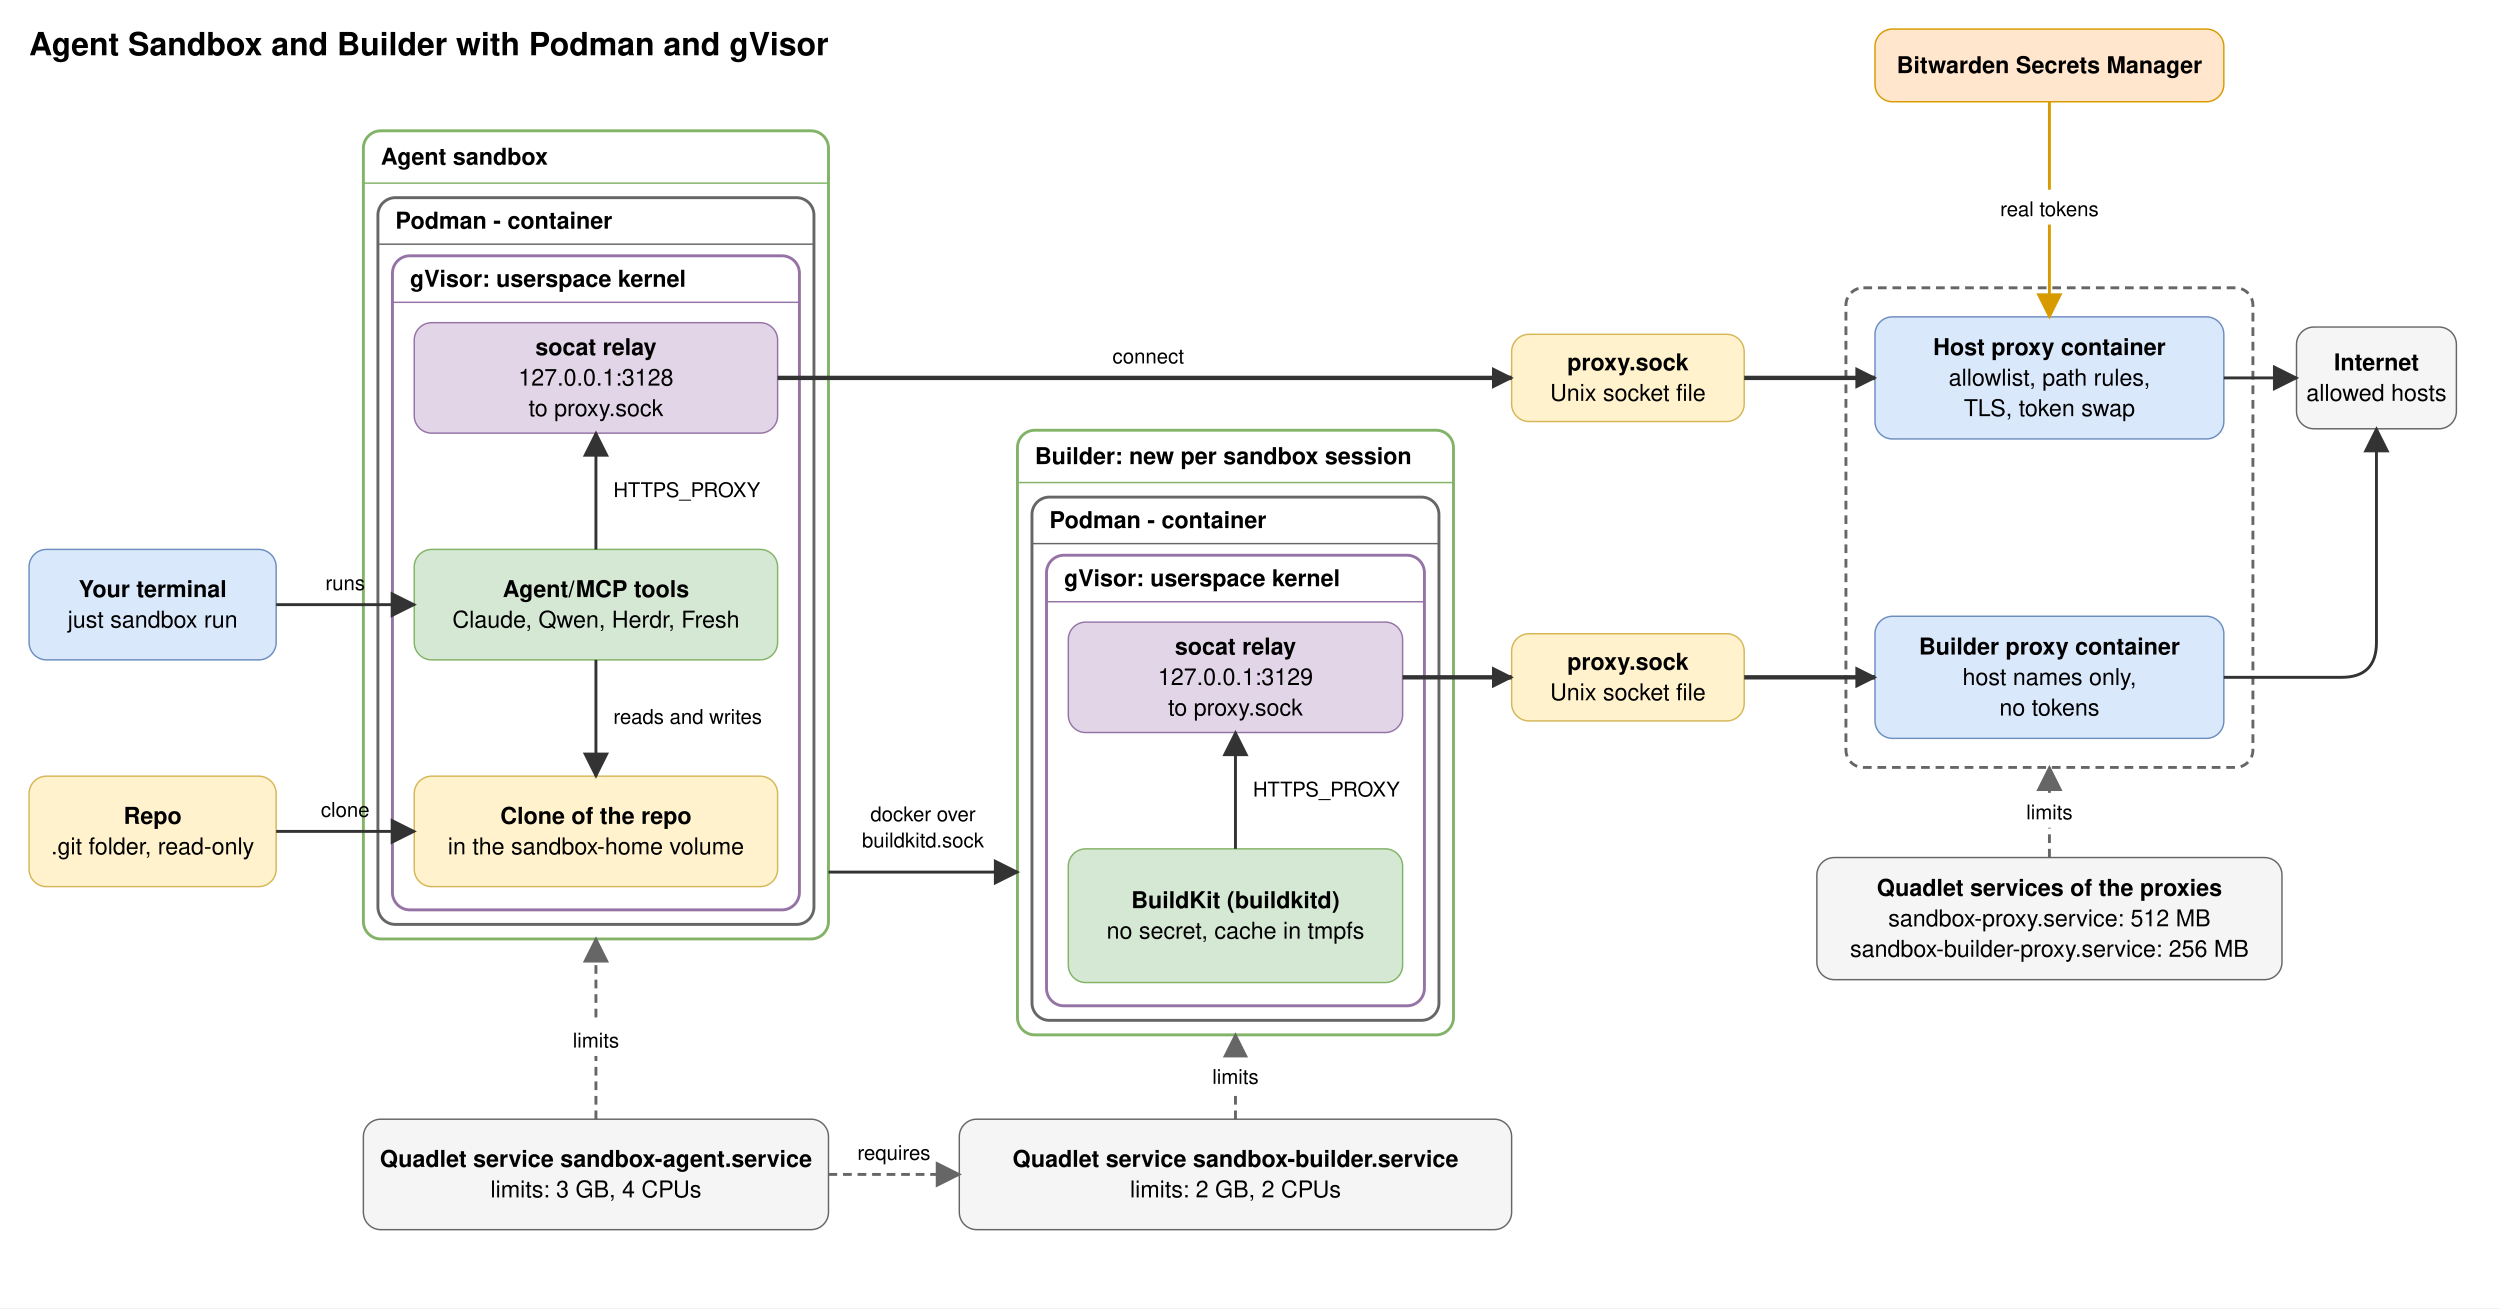
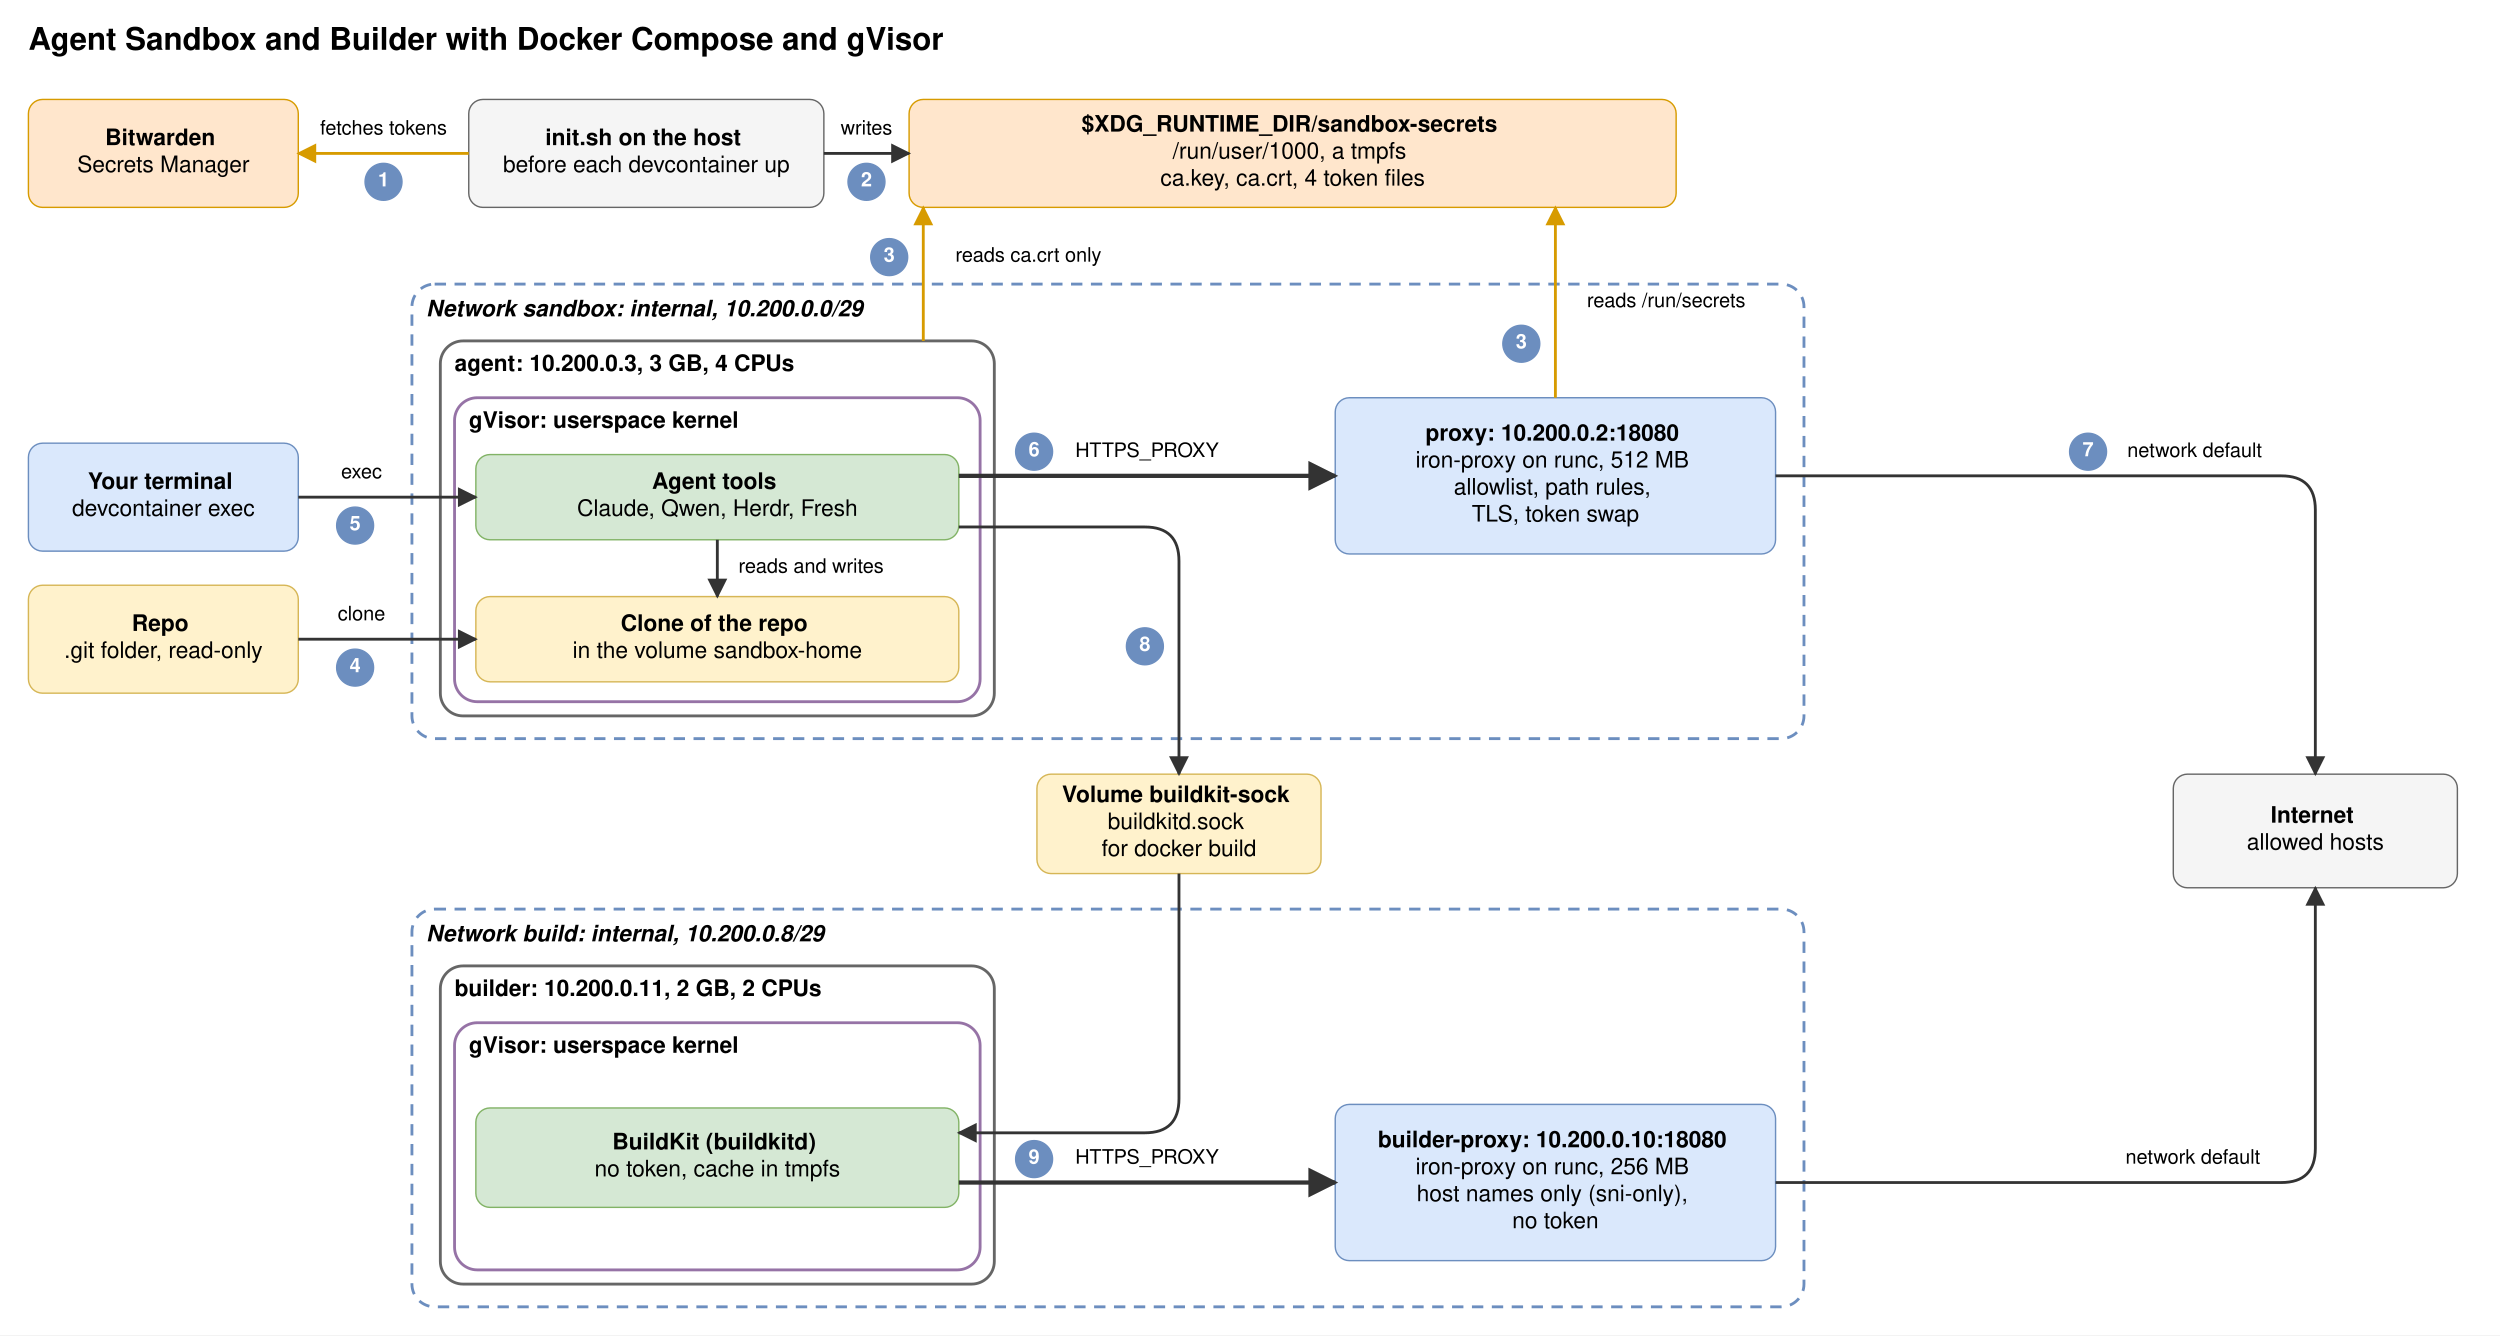
- <svg xmlns="http://www.w3.org/2000/svg" version="1.1" width="1720" height="900" viewBox="0 0 1720 900" font-family="Helvetica, Arial, sans-serif">
+ <svg xmlns="http://www.w3.org/2000/svg" width="1760" height="940" viewBox="0 0 1760 940" font-family="Helvetica, Arial, sans-serif" fill="#000000">
  <defs>
-     <marker id="a" viewBox="0 0 10 10" refX="9" refY="5" markerWidth="9" markerHeight="9" orient="auto">
-       <path d="M0,0 L10,5 L0,10 z" fill="#333333" />
+     <marker id="m333333" viewBox="0 0 10 10" refX="9" refY="5" markerWidth="7" markerHeight="7" markerUnits="strokeWidth" orient="auto">
+       <path d="M0 0 L10 5 L0 10 z" fill="#333333" />
    </marker>
-     <marker id="b" viewBox="0 0 10 10" refX="9" refY="5" markerWidth="5" markerHeight="5" orient="auto">
-       <path d="M0,0 L10,5 L0,10 z" fill="#333333" />
-     </marker>
-     <marker id="o" viewBox="0 0 10 10" refX="9" refY="5" markerWidth="9" markerHeight="9" orient="auto">
-       <path d="M0,0 L10,5 L0,10 z" fill="#d79b00" />
-     </marker>
-     <marker id="r" viewBox="0 0 10 10" refX="9" refY="5" markerWidth="9" markerHeight="9" orient="auto">
-       <path d="M0,0 L10,5 L0,10 z" fill="#b85450" />
-     </marker>
-     <marker id="g" viewBox="0 0 10 10" refX="9" refY="5" markerWidth="9" markerHeight="9" orient="auto">
-       <path d="M0,0 L10,5 L0,10 z" fill="#666666" />
+     <marker id="md79b00" viewBox="0 0 10 10" refX="9" refY="5" markerWidth="7" markerHeight="7" markerUnits="strokeWidth" orient="auto">
+       <path d="M0 0 L10 5 L0 10 z" fill="#d79b00" />
    </marker>
  </defs>
-   <rect x="0" y="0" width="1720" height="900" fill="#ffffff" />
-   <text x="20" y="38" font-size="22" font-weight="bold" fill="#000000">Agent Sandbox and Builder with Podman and gVisor</text>
-   <rect x="20" y="378" width="170" height="76" rx="12" fill="#dae8fc" stroke="#6c8ebf" stroke-width="1" />
-   <g font-size="16" text-anchor="middle" fill="#000000">
-     <text x="105" y="410.8" font-weight="bold">Your terminal</text>
-     <text x="105" y="431.8">just sandbox run</text>
-   </g>
-   <rect x="20" y="534" width="170" height="76" rx="12" fill="#fff2cc" stroke="#d6b656" stroke-width="1" />
-   <g font-size="16" text-anchor="middle" fill="#000000">
-     <text x="105" y="566.8" font-weight="bold">Repo</text>
-     <text x="105" y="587.8">.git folder, read-only</text>
-   </g>
-   <rect x="250" y="90" width="320" height="556" rx="12" fill="#ffffff" stroke="#82b366" stroke-width="2" />
-   <line x1="250" y1="126" x2="570" y2="126" stroke="#82b366" stroke-width="1" />
-   <g font-size="16" text-anchor="start" fill="#000000" font-weight="bold">
-     <text x="262" y="113.3">Agent sandbox</text>
-   </g>
-   <rect x="260" y="136" width="300" height="500" rx="12" fill="#ffffff" stroke="#666666" stroke-width="2" />
-   <line x1="260" y1="168" x2="560" y2="168" stroke="#666666" stroke-width="1" />
-   <g font-size="16" text-anchor="start" fill="#000000" font-weight="bold">
-     <text x="272" y="157.3">Podman - container</text>
-   </g>
-   <rect x="270" y="176" width="280" height="450" rx="12" fill="#ffffff" stroke="#9673a6" stroke-width="2" />
-   <line x1="270" y1="208" x2="550" y2="208" stroke="#9673a6" stroke-width="1" />
-   <g font-size="16" text-anchor="start" fill="#000000" font-weight="bold">
-     <text x="282" y="197.3">gVisor: userspace kernel</text>
-   </g>
-   <rect x="285" y="222" width="250" height="76" rx="12" fill="#e1d5e7" stroke="#9673a6" stroke-width="1" />
-   <g font-size="16" text-anchor="middle" fill="#000000">
-     <text x="410" y="244.3" font-weight="bold">socat relay</text>
-     <text x="410" y="265.3">127.0.0.1:3128</text>
-     <text x="410" y="286.3">to proxy.sock</text>
-   </g>
-   <rect x="285" y="378" width="250" height="76" rx="12" fill="#d5e8d4" stroke="#82b366" stroke-width="1" />
-   <g font-size="16" text-anchor="middle" fill="#000000">
-     <text x="410" y="410.8" font-weight="bold">Agent/MCP tools</text>
-     <text x="410" y="431.8">Claude, Qwen, Herdr, Fresh</text>
-   </g>
-   <rect x="285" y="534" width="250" height="76" rx="12" fill="#fff2cc" stroke="#d6b656" stroke-width="1" />
-   <g font-size="16" text-anchor="middle" fill="#000000">
-     <text x="410" y="566.8" font-weight="bold">Clone of the repo</text>
-     <text x="410" y="587.8">in the sandbox-home volume</text>
-   </g>
-   <rect x="250" y="770" width="320" height="76" rx="12" fill="#f5f5f5" stroke="#666666" stroke-width="1" />
-   <g font-size="16" text-anchor="middle" fill="#000000">
-     <text x="410" y="802.8" font-weight="bold">Quadlet service sandbox-agent.service</text>
-     <text x="410" y="823.8">limits: 3 GB, 4 CPUs</text>
-   </g>
-   <rect x="700" y="296" width="300" height="416" rx="12" fill="#ffffff" stroke="#82b366" stroke-width="2" />
-   <line x1="700" y1="332" x2="1000" y2="332" stroke="#82b366" stroke-width="1" />
-   <g font-size="16" text-anchor="start" fill="#000000" font-weight="bold">
-     <text x="712" y="319.3">Builder: new per sandbox session</text>
-   </g>
-   <rect x="710" y="342" width="280" height="360" rx="12" fill="#ffffff" stroke="#666666" stroke-width="2" />
-   <line x1="710" y1="374" x2="990" y2="374" stroke="#666666" stroke-width="1" />
-   <g font-size="16" text-anchor="start" fill="#000000" font-weight="bold">
-     <text x="722" y="363.3">Podman - container</text>
-   </g>
-   <rect x="720" y="382" width="260" height="310" rx="12" fill="#ffffff" stroke="#9673a6" stroke-width="2" />
-   <line x1="720" y1="414" x2="980" y2="414" stroke="#9673a6" stroke-width="1" />
-   <g font-size="16" text-anchor="start" fill="#000000" font-weight="bold">
-     <text x="732" y="403.3">gVisor: userspace kernel</text>
-   </g>
-   <rect x="735" y="428" width="230" height="76" rx="12" fill="#e1d5e7" stroke="#9673a6" stroke-width="1" />
-   <g font-size="16" text-anchor="middle" fill="#000000">
-     <text x="850" y="450.3" font-weight="bold">socat relay</text>
-     <text x="850" y="471.3">127.0.0.1:3129</text>
-     <text x="850" y="492.3">to proxy.sock</text>
-   </g>
-   <rect x="735" y="584" width="230" height="92" rx="12" fill="#d5e8d4" stroke="#82b366" stroke-width="1" />
-   <g font-size="16" text-anchor="middle" fill="#000000">
-     <text x="850" y="624.8" font-weight="bold">BuildKit (buildkitd)</text>
-     <text x="850" y="645.8">no secret, cache in tmpfs</text>
-   </g>
-   <rect x="660" y="770" width="380" height="76" rx="12" fill="#f5f5f5" stroke="#666666" stroke-width="1" />
-   <g font-size="16" text-anchor="middle" fill="#000000">
-     <text x="850" y="802.8" font-weight="bold">Quadlet service sandbox-builder.service</text>
-     <text x="850" y="823.8">limits: 2 GB, 2 CPUs</text>
-   </g>
-   <rect x="1290" y="20" width="240" height="50" rx="12" fill="#ffe6cc" stroke="#d79b00" stroke-width="1" />
-   <g font-size="16" text-anchor="middle" fill="#000000">
-     <text x="1410" y="50.3" font-weight="bold">Bitwarden Secrets Manager</text>
-   </g>
-   <rect x="1270" y="198" width="280" height="330" rx="12" fill="none" stroke="#666666" stroke-width="2" stroke-dasharray="6,4" />
-   <rect x="1040" y="230" width="160" height="60" rx="12" fill="#fff2cc" stroke="#d6b656" stroke-width="1" />
-   <g font-size="16" text-anchor="middle" fill="#000000">
-     <text x="1120" y="254.8" font-weight="bold">proxy.sock</text>
-     <text x="1120" y="275.8">Unix socket file</text>
-   </g>
-   <rect x="1040" y="436" width="160" height="60" rx="12" fill="#fff2cc" stroke="#d6b656" stroke-width="1" />
-   <g font-size="16" text-anchor="middle" fill="#000000">
-     <text x="1120" y="460.8" font-weight="bold">proxy.sock</text>
-     <text x="1120" y="481.8">Unix socket file</text>
-   </g>
-   <rect x="1290" y="218" width="240" height="84" rx="12" fill="#dae8fc" stroke="#6c8ebf" stroke-width="1" />
-   <g font-size="16" text-anchor="middle" fill="#000000">
-     <text x="1410" y="244.3" font-weight="bold">Host proxy container</text>
-     <text x="1410" y="265.3">allowlist, path rules,</text>
-     <text x="1410" y="286.3">TLS, token swap</text>
-   </g>
-   <rect x="1290" y="424" width="240" height="84" rx="12" fill="#dae8fc" stroke="#6c8ebf" stroke-width="1" />
-   <g font-size="16" text-anchor="middle" fill="#000000">
-     <text x="1410" y="450.3" font-weight="bold">Builder proxy container</text>
-     <text x="1410" y="471.3">host names only,</text>
-     <text x="1410" y="492.3">no tokens</text>
-   </g>
-   <rect x="1250" y="590" width="320" height="84" rx="12" fill="#f5f5f5" stroke="#666666" stroke-width="1" />
-   <g font-size="16" text-anchor="middle" fill="#000000">
-     <text x="1410" y="616.3" font-weight="bold">Quadlet services of the proxies</text>
-     <text x="1410" y="637.3">sandbox-proxy.service: 512 MB</text>
-     <text x="1410" y="658.3">sandbox-builder-proxy.service: 256 MB</text>
-   </g>
-   <rect x="1580" y="225" width="110" height="70" rx="12" fill="#f5f5f5" stroke="#666666" stroke-width="1" />
-   <g font-size="16" text-anchor="middle" fill="#000000">
-     <text x="1635" y="254.8" font-weight="bold">Internet</text>
-     <text x="1635" y="275.8">allowed hosts</text>
-   </g>
-   <path d="M190,416 L285,416" fill="none" stroke="#333333" stroke-width="2" marker-end="url(#a)" />
-   <path d="M190,572 L285,572" fill="none" stroke="#333333" stroke-width="2" marker-end="url(#a)" />
-   <path d="M535,260 L1040,260" fill="none" stroke="#333333" stroke-width="3" marker-end="url(#b)" />
-   <path d="M1200,260 L1290,260" fill="none" stroke="#333333" stroke-width="3" marker-end="url(#b)" />
-   <path d="M1530,260 L1580,260" fill="none" stroke="#333333" stroke-width="2" marker-end="url(#a)" />
-   <path d="M1410,70 L1410,218" fill="none" stroke="#d79b00" stroke-width="2" marker-end="url(#o)" />
-   <path d="M410,454 L410,534" fill="none" stroke="#333333" stroke-width="2" marker-end="url(#a)" />
-   <path d="M410,378 L410,298" fill="none" stroke="#333333" stroke-width="2" marker-end="url(#a)" />
-   <path d="M1410,590 L1410,528" fill="none" stroke="#666666" stroke-width="2" stroke-dasharray="6,4" marker-end="url(#g)" />
-   <path d="M410,770 L410,646" fill="none" stroke="#666666" stroke-width="2" stroke-dasharray="6,4" marker-end="url(#g)" />
-   <path d="M570,600 L700,600" fill="none" stroke="#333333" stroke-width="2" marker-end="url(#a)" />
-   <path d="M850,770 L850,712" fill="none" stroke="#666666" stroke-width="2" stroke-dasharray="6,4" marker-end="url(#g)" />
-   <path d="M570,808 L660,808" fill="none" stroke="#666666" stroke-width="2" stroke-dasharray="6,4" marker-end="url(#g)" />
-   <path d="M965,466 L1040,466" fill="none" stroke="#333333" stroke-width="3" marker-end="url(#b)" />
-   <path d="M1200,466 L1290,466" fill="none" stroke="#333333" stroke-width="3" marker-end="url(#b)" />
-   <path d="M1530,466 L1611,466 Q1635,466 1635,442 L1635,295" fill="none" stroke="#333333" stroke-width="2" marker-end="url(#a)" />
-   <path d="M850,584 L850,504" fill="none" stroke="#333333" stroke-width="2" marker-end="url(#a)" />
-   <text x="237.5" y="406" font-size="14" text-anchor="middle" fill="#000000">runs</text>
-   <text x="237.5" y="562" font-size="14" text-anchor="middle" fill="#000000">clone</text>
-   <text x="790" y="250" font-size="14" text-anchor="middle" fill="#000000">connect</text>
-   <rect x="1361.2" y="130.5" width="97.6" height="24" fill="#ffffff" />
-   <g font-size="14" text-anchor="middle" fill="#000000">
-     <text x="1410" y="148.7">real tokens</text>
-   </g>
-   <text x="422" y="498" font-size="14" text-anchor="start" fill="#000000">reads and writes</text>
-   <text x="422" y="342" font-size="14" text-anchor="start" fill="#000000">HTTPS_PROXY</text>
-   <rect x="1361.2" y="545.5" width="72" height="24" fill="#ffffff" />
-   <g font-size="14" text-anchor="middle" fill="#000000">
-     <text x="1410" y="563.7">limits</text>
-   </g>
-   <rect x="361.2" y="702.5" width="72" height="24" fill="#ffffff" />
-   <g font-size="14" text-anchor="middle" fill="#000000">
-     <text x="410" y="720.7">limits</text>
-   </g>
-   <text x="635" y="565" font-size="14" text-anchor="middle" fill="#000000">docker over</text>
-   <text x="635" y="583" font-size="14" text-anchor="middle" fill="#000000">buildkitd.sock</text>
-   <rect x="801.2" y="727.5" width="72" height="24" fill="#ffffff" />
-   <g font-size="14" text-anchor="middle" fill="#000000">
-     <text x="850" y="745.7">limits</text>
-   </g>
-   <text x="615" y="798" font-size="14" text-anchor="middle" fill="#000000">requires</text>
-   <text x="862" y="548" font-size="14" text-anchor="start" fill="#000000">HTTPS_PROXY</text>
+   <rect width="1760" height="940" fill="#ffffff" />
+   <text x="20" y="30" text-anchor="start" dominant-baseline="central" font-size="22">
+     <tspan x="20" dy="0" font-weight="bold">Agent Sandbox and Builder with Docker Compose and gVisor</tspan>
+   </text>
+   <rect x="20" y="70" width="190" height="76" rx="10" fill="#ffe6cc" stroke="#d79b00" stroke-width="1" />
+   <text x="115" y="98.5" text-anchor="middle" dominant-baseline="central" font-size="16">
+     <tspan x="115" dy="0" font-weight="bold">Bitwarden</tspan>
+     <tspan x="115" dy="19">Secrets Manager</tspan>
+   </text>
+   <rect x="330" y="70" width="250" height="76" rx="10" fill="#f5f5f5" stroke="#666666" stroke-width="1" />
+   <text x="455" y="98.5" text-anchor="middle" dominant-baseline="central" font-size="16">
+     <tspan x="455" dy="0" font-weight="bold">init.sh on the host</tspan>
+     <tspan x="455" dy="19">before each devcontainer up</tspan>
+   </text>
+   <rect x="640" y="70" width="540" height="76" rx="10" fill="#ffe6cc" stroke="#d79b00" stroke-width="1" />
+   <text x="910" y="89" text-anchor="middle" dominant-baseline="central" font-size="16">
+     <tspan x="910" dy="0" font-weight="bold">$XDG_RUNTIME_DIR/sandbox-secrets</tspan>
+     <tspan x="910" dy="19">/run/user/1000, a tmpfs</tspan>
+     <tspan x="910" dy="19">ca.key, ca.crt, 4 token files</tspan>
+   </text>
+   <rect x="20" y="312" width="190" height="76" rx="10" fill="#dae8fc" stroke="#6c8ebf" stroke-width="1" />
+   <text x="115" y="340.5" text-anchor="middle" dominant-baseline="central" font-size="16">
+     <tspan x="115" dy="0" font-weight="bold">Your terminal</tspan>
+     <tspan x="115" dy="19">devcontainer exec</tspan>
+   </text>
+   <rect x="20" y="412" width="190" height="76" rx="10" fill="#fff2cc" stroke="#d6b656" stroke-width="1" />
+   <text x="115" y="440.5" text-anchor="middle" dominant-baseline="central" font-size="16">
+     <tspan x="115" dy="0" font-weight="bold">Repo</tspan>
+     <tspan x="115" dy="19">.git folder, read-only</tspan>
+   </text>
+   <rect x="290" y="200" width="980" height="320" rx="16" fill="#ffffff" stroke="#6c8ebf" stroke-width="2" stroke-dasharray="8 6" />
+   <text x="300" y="217.5" text-anchor="start" dominant-baseline="central" font-size="16" font-style="italic">
+     <tspan x="300" dy="0" font-weight="bold">Network sandbox: internal, 10.200.0.0/29</tspan>
+   </text>
+   <rect x="310" y="240" width="390" height="264" rx="16" fill="#ffffff" stroke="#666666" stroke-width="2" />
+   <text x="320" y="257.5" text-anchor="start" dominant-baseline="central" font-size="16">
+     <tspan x="320" dy="0" font-weight="bold">agent: 10.200.0.3, 3 GB, 4 CPUs</tspan>
+   </text>
+   <rect x="320" y="280" width="370" height="214" rx="16" fill="#ffffff" stroke="#9673a6" stroke-width="2" />
+   <text x="330" y="297.5" text-anchor="start" dominant-baseline="central" font-size="16">
+     <tspan x="330" dy="0" font-weight="bold">gVisor: userspace kernel</tspan>
+   </text>
+   <rect x="335" y="320" width="340" height="60" rx="10" fill="#d5e8d4" stroke="#82b366" stroke-width="1" />
+   <text x="505" y="340.5" text-anchor="middle" dominant-baseline="central" font-size="16">
+     <tspan x="505" dy="0" font-weight="bold">Agent tools</tspan>
+     <tspan x="505" dy="19">Claude, Qwen, Herdr, Fresh</tspan>
+   </text>
+   <rect x="335" y="420" width="340" height="60" rx="10" fill="#fff2cc" stroke="#d6b656" stroke-width="1" />
+   <text x="505" y="440.5" text-anchor="middle" dominant-baseline="central" font-size="16">
+     <tspan x="505" dy="0" font-weight="bold">Clone of the repo</tspan>
+     <tspan x="505" dy="19">in the volume sandbox-home</tspan>
+   </text>
+   <rect x="940" y="280" width="310" height="110" rx="10" fill="#dae8fc" stroke="#6c8ebf" stroke-width="1" />
+   <text x="1095" y="306.5" text-anchor="middle" dominant-baseline="central" font-size="16">
+     <tspan x="1095" dy="0" font-weight="bold">proxy: 10.200.0.2:18080</tspan>
+     <tspan x="1095" dy="19">iron-proxy on runc, 512 MB</tspan>
+     <tspan x="1095" dy="19">allowlist, path rules,</tspan>
+     <tspan x="1095" dy="19">TLS, token swap</tspan>
+   </text>
+   <rect x="730" y="545" width="200" height="70" rx="10" fill="#fff2cc" stroke="#d6b656" stroke-width="1" />
+   <text x="830" y="561" text-anchor="middle" dominant-baseline="central" font-size="16">
+     <tspan x="830" dy="0" font-weight="bold">Volume buildkit-sock</tspan>
+     <tspan x="830" dy="19">buildkitd.sock</tspan>
+     <tspan x="830" dy="19">for docker build</tspan>
+   </text>
+   <rect x="290" y="640" width="980" height="280" rx="16" fill="#ffffff" stroke="#6c8ebf" stroke-width="2" stroke-dasharray="8 6" />
+   <text x="300" y="657.5" text-anchor="start" dominant-baseline="central" font-size="16" font-style="italic">
+     <tspan x="300" dy="0" font-weight="bold">Network build: internal, 10.200.0.8/29</tspan>
+   </text>
+   <rect x="310" y="680" width="390" height="224" rx="16" fill="#ffffff" stroke="#666666" stroke-width="2" />
+   <text x="320" y="697.5" text-anchor="start" dominant-baseline="central" font-size="16">
+     <tspan x="320" dy="0" font-weight="bold">builder: 10.200.0.11, 2 GB, 2 CPUs</tspan>
+   </text>
+   <rect x="320" y="720" width="370" height="174" rx="16" fill="#ffffff" stroke="#9673a6" stroke-width="2" />
+   <text x="330" y="737.5" text-anchor="start" dominant-baseline="central" font-size="16">
+     <tspan x="330" dy="0" font-weight="bold">gVisor: userspace kernel</tspan>
+   </text>
+   <rect x="335" y="780" width="340" height="70" rx="10" fill="#d5e8d4" stroke="#82b366" stroke-width="1" />
+   <text x="505" y="805.5" text-anchor="middle" dominant-baseline="central" font-size="16">
+     <tspan x="505" dy="0" font-weight="bold">BuildKit (buildkitd)</tspan>
+     <tspan x="505" dy="19">no token, cache in tmpfs</tspan>
+   </text>
+   <rect x="940" y="777.5" width="310" height="110" rx="10" fill="#dae8fc" stroke="#6c8ebf" stroke-width="1" />
+   <text x="1095" y="804" text-anchor="middle" dominant-baseline="central" font-size="16">
+     <tspan x="1095" dy="0" font-weight="bold">builder-proxy: 10.200.0.10:18080</tspan>
+     <tspan x="1095" dy="19">iron-proxy on runc, 256 MB</tspan>
+     <tspan x="1095" dy="19">host names only (sni-only),</tspan>
+     <tspan x="1095" dy="19">no token</tspan>
+   </text>
+   <rect x="1530" y="545" width="200" height="80" rx="10" fill="#f5f5f5" stroke="#666666" stroke-width="1" />
+   <text x="1630" y="575.5" text-anchor="middle" dominant-baseline="central" font-size="16">
+     <tspan x="1630" dy="0" font-weight="bold">Internet</tspan>
+     <tspan x="1630" dy="19">allowed hosts</tspan>
+   </text>
+   <ellipse cx="270" cy="128" rx="13" ry="13" fill="#6c8ebf" stroke="#6c8ebf" />
+   <text x="270" y="128" text-anchor="middle" dominant-baseline="central" font-size="14" fill="#ffffff">
+     <tspan x="270" dy="0" font-weight="bold">1</tspan>
+   </text>
+   <ellipse cx="610" cy="128" rx="13" ry="13" fill="#6c8ebf" stroke="#6c8ebf" />
+   <text x="610" y="128" text-anchor="middle" dominant-baseline="central" font-size="14" fill="#ffffff">
+     <tspan x="610" dy="0" font-weight="bold">2</tspan>
+   </text>
+   <ellipse cx="626" cy="181" rx="13" ry="13" fill="#6c8ebf" stroke="#6c8ebf" />
+   <text x="626" y="181" text-anchor="middle" dominant-baseline="central" font-size="14" fill="#ffffff">
+     <tspan x="626" dy="0" font-weight="bold">3</tspan>
+   </text>
+   <ellipse cx="1071" cy="242" rx="13" ry="13" fill="#6c8ebf" stroke="#6c8ebf" />
+   <text x="1071" y="242" text-anchor="middle" dominant-baseline="central" font-size="14" fill="#ffffff">
+     <tspan x="1071" dy="0" font-weight="bold">3</tspan>
+   </text>
+   <ellipse cx="250" cy="470" rx="13" ry="13" fill="#6c8ebf" stroke="#6c8ebf" />
+   <text x="250" y="470" text-anchor="middle" dominant-baseline="central" font-size="14" fill="#ffffff">
+     <tspan x="250" dy="0" font-weight="bold">4</tspan>
+   </text>
+   <ellipse cx="250" cy="370" rx="13" ry="13" fill="#6c8ebf" stroke="#6c8ebf" />
+   <text x="250" y="370" text-anchor="middle" dominant-baseline="central" font-size="14" fill="#ffffff">
+     <tspan x="250" dy="0" font-weight="bold">5</tspan>
+   </text>
+   <ellipse cx="728" cy="318" rx="13" ry="13" fill="#6c8ebf" stroke="#6c8ebf" />
+   <text x="728" y="318" text-anchor="middle" dominant-baseline="central" font-size="14" fill="#ffffff">
+     <tspan x="728" dy="0" font-weight="bold">6</tspan>
+   </text>
+   <ellipse cx="1470" cy="318" rx="13" ry="13" fill="#6c8ebf" stroke="#6c8ebf" />
+   <text x="1470" y="318" text-anchor="middle" dominant-baseline="central" font-size="14" fill="#ffffff">
+     <tspan x="1470" dy="0" font-weight="bold">7</tspan>
+   </text>
+   <ellipse cx="806" cy="455" rx="13" ry="13" fill="#6c8ebf" stroke="#6c8ebf" />
+   <text x="806" y="455" text-anchor="middle" dominant-baseline="central" font-size="14" fill="#ffffff">
+     <tspan x="806" dy="0" font-weight="bold">8</tspan>
+   </text>
+   <ellipse cx="728" cy="816" rx="13" ry="13" fill="#6c8ebf" stroke="#6c8ebf" />
+   <text x="728" y="816" text-anchor="middle" dominant-baseline="central" font-size="14" fill="#ffffff">
+     <tspan x="728" dy="0" font-weight="bold">9</tspan>
+   </text>
+   <path d="M330 108 L210 108" fill="none" stroke="#d79b00" stroke-width="2" marker-end="url(#md79b00)" />
+   <path d="M580 108 L640 108" fill="none" stroke="#333333" stroke-width="2" marker-end="url(#m333333)" />
+   <path d="M650.002 240 L650.002 193.006 Q650.002 193 649.996 193 L649.996 193 Q649.99 193 649.99 192.994 L649.99 146" fill="none" stroke="#d79b00" stroke-width="2" marker-end="url(#md79b00)" />
+   <path d="M1095 280 L1095 213.002 Q1095 213 1095 213 L1095 213 Q1095 213 1095 212.998 L1095 146" fill="none" stroke="#d79b00" stroke-width="2" marker-end="url(#md79b00)" />
+   <path d="M210 350 L335 350" fill="none" stroke="#333333" stroke-width="2" marker-end="url(#m333333)" />
+   <path d="M210 450 L335 450" fill="none" stroke="#333333" stroke-width="2" marker-end="url(#m333333)" />
+   <path d="M505 380 L505 420" fill="none" stroke="#333333" stroke-width="2" marker-end="url(#m333333)" />
+   <path d="M675 335 L940 335" fill="none" stroke="#333333" stroke-width="3" marker-end="url(#m333333)" />
+   <path d="M675 371 L806 371 Q830 371 830 395 L830 545" fill="none" stroke="#333333" stroke-width="2" marker-end="url(#m333333)" />
+   <path d="M830 615 L830 773.5 Q830 797.5 806 797.5 L675 797.5" fill="none" stroke="#333333" stroke-width="2" marker-end="url(#m333333)" />
+   <path d="M675 832.5 L940 832.5" fill="none" stroke="#333333" stroke-width="3" marker-end="url(#m333333)" />
+   <path d="M1250 335 L1606 335 Q1630 335 1630 359 L1630 545" fill="none" stroke="#333333" stroke-width="2" marker-end="url(#m333333)" />
+   <path d="M1250 832.5 L1606 832.5 Q1630 832.5 1630 808.5 L1630 625" fill="none" stroke="#333333" stroke-width="2" marker-end="url(#m333333)" />
+   <text x="270" y="91.5" text-anchor="middle" dominant-baseline="central" font-size="14">
+     <tspan x="270" dy="0">fetches tokens</tspan>
+   </text>
+   <text x="610" y="91.5" text-anchor="middle" dominant-baseline="central" font-size="14">
+     <tspan x="610" dy="0">writes</tspan>
+   </text>
+   <text x="723.996" y="181" text-anchor="middle" dominant-baseline="central" font-size="14">
+     <tspan x="723.996" dy="0">reads ca.crt only</tspan>
+   </text>
+   <text x="1173" y="213" text-anchor="middle" dominant-baseline="central" font-size="14">
+     <tspan x="1173" dy="0">reads /run/secrets</tspan>
+   </text>
+   <text x="254.5" y="333.5" text-anchor="middle" dominant-baseline="central" font-size="14">
+     <tspan x="254.5" dy="0">exec</tspan>
+   </text>
+   <text x="254.5" y="433.5" text-anchor="middle" dominant-baseline="central" font-size="14">
+     <tspan x="254.5" dy="0">clone</tspan>
+   </text>
+   <text x="571" y="400" text-anchor="middle" dominant-baseline="central" font-size="14">
+     <tspan x="571" dy="0">reads and writes</tspan>
+   </text>
+   <text x="807.5" y="318.5" text-anchor="middle" dominant-baseline="central" font-size="14">
+     <tspan x="807.5" dy="0">HTTPS_PROXY</tspan>
+   </text>
+   <text x="807.5" y="816" text-anchor="middle" dominant-baseline="central" font-size="14">
+     <tspan x="807.5" dy="0">HTTPS_PROXY</tspan>
+   </text>
+   <text x="1545" y="318.5" text-anchor="middle" dominant-baseline="central" font-size="14">
+     <tspan x="1545" dy="0">network default</tspan>
+   </text>
+   <text x="1543.75" y="816" text-anchor="middle" dominant-baseline="central" font-size="14">
+     <tspan x="1543.75" dy="0">network default</tspan>
+   </text>
</svg>
